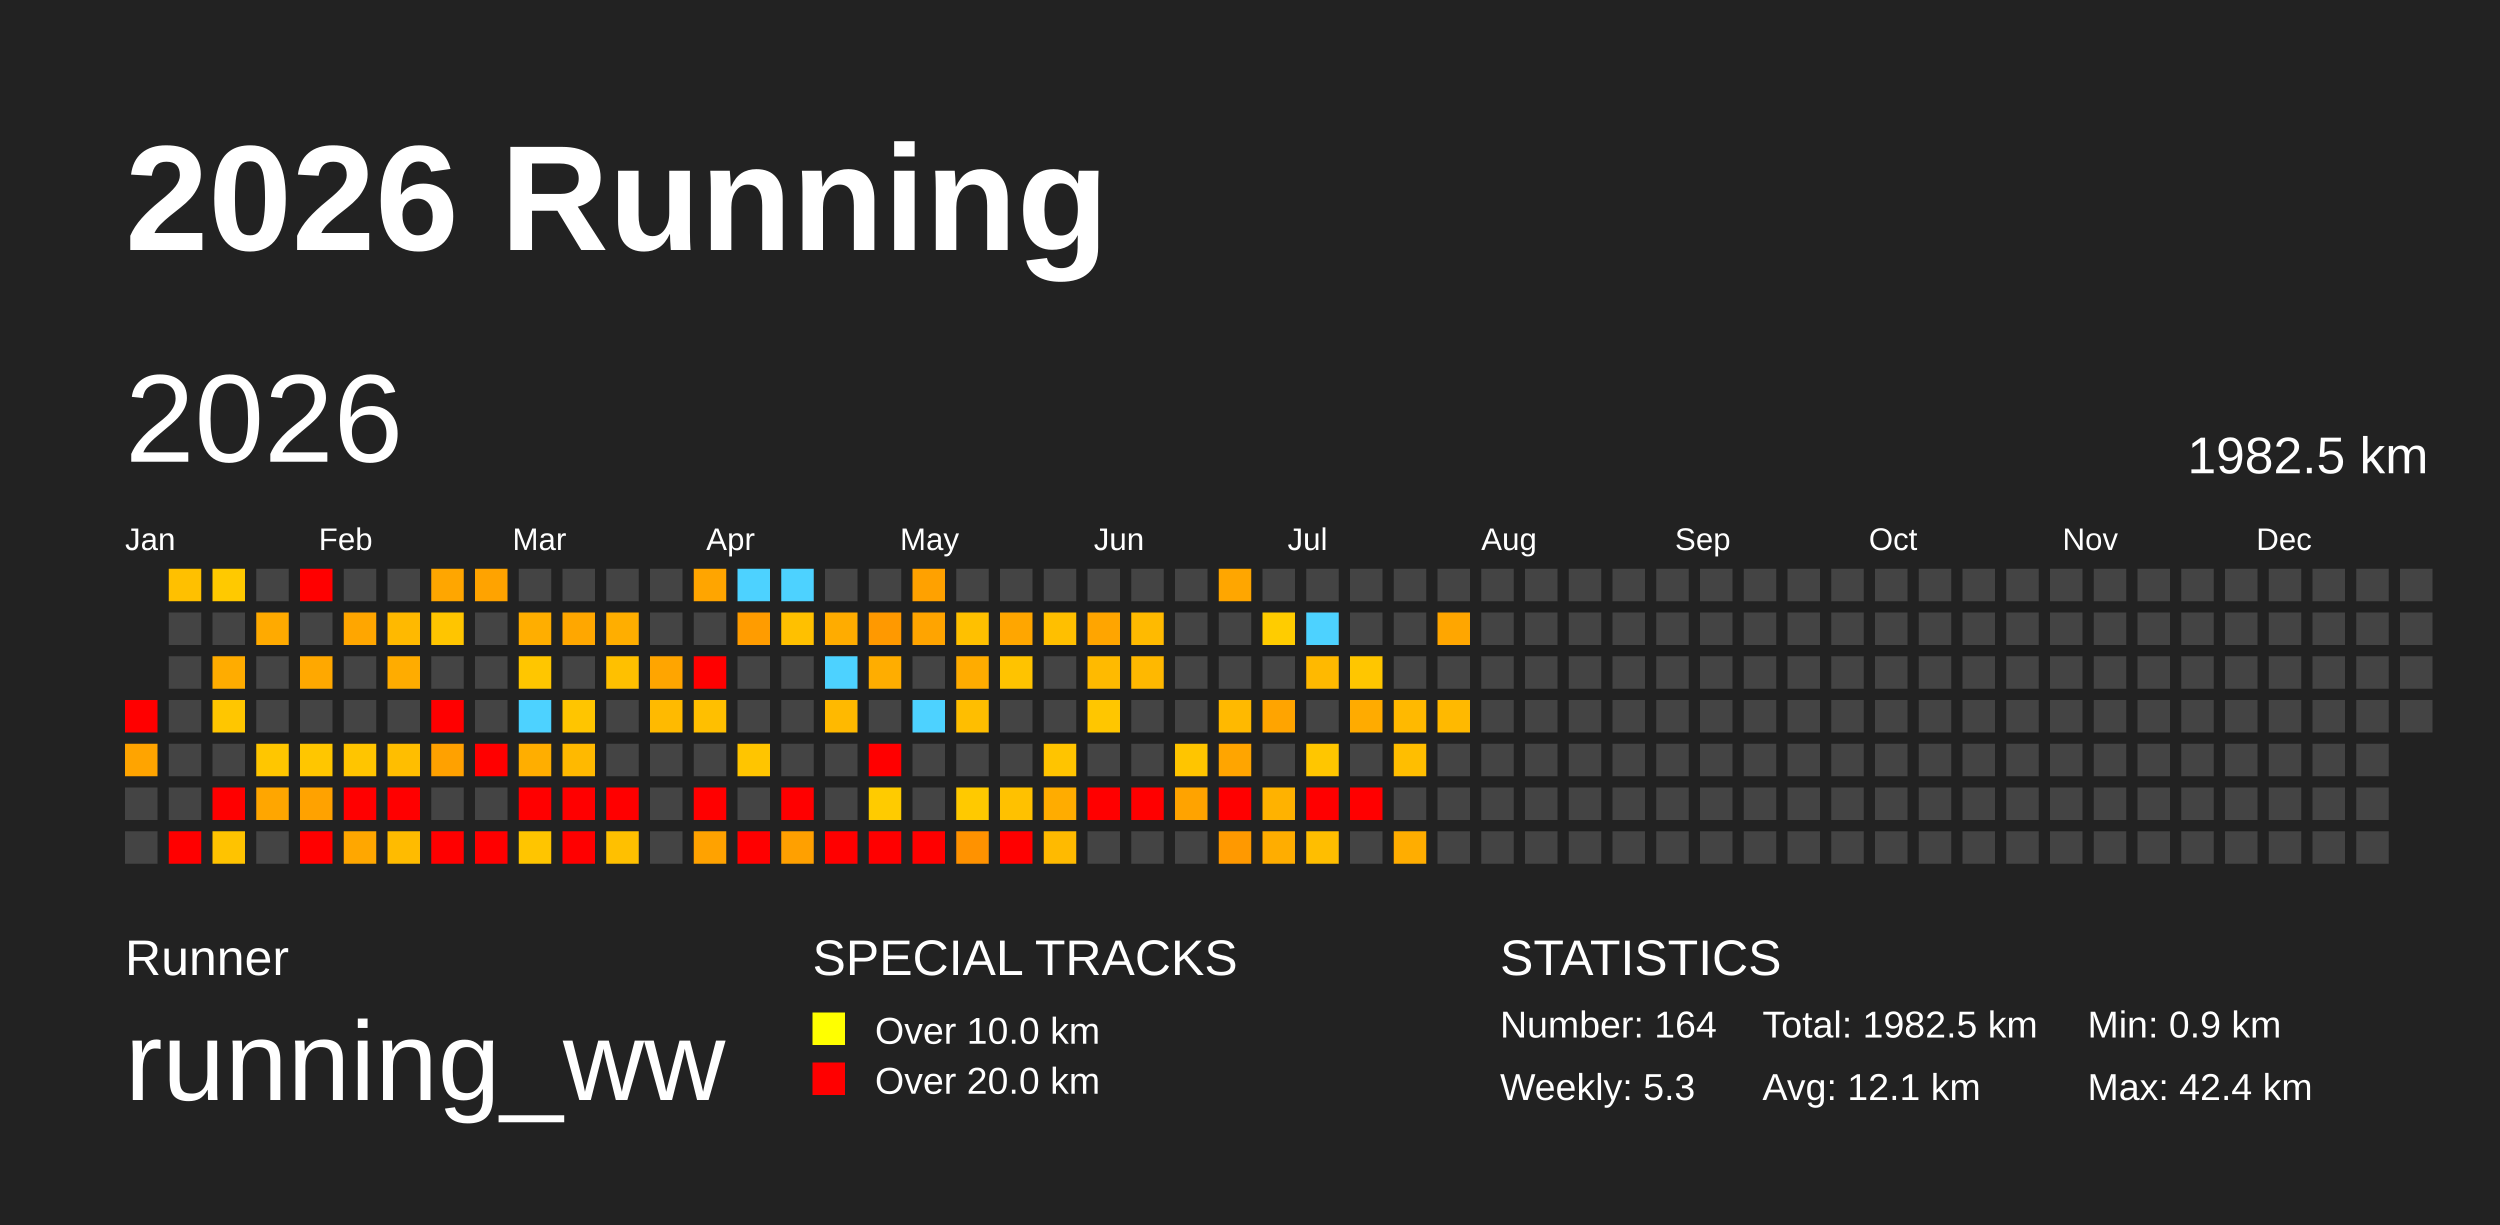
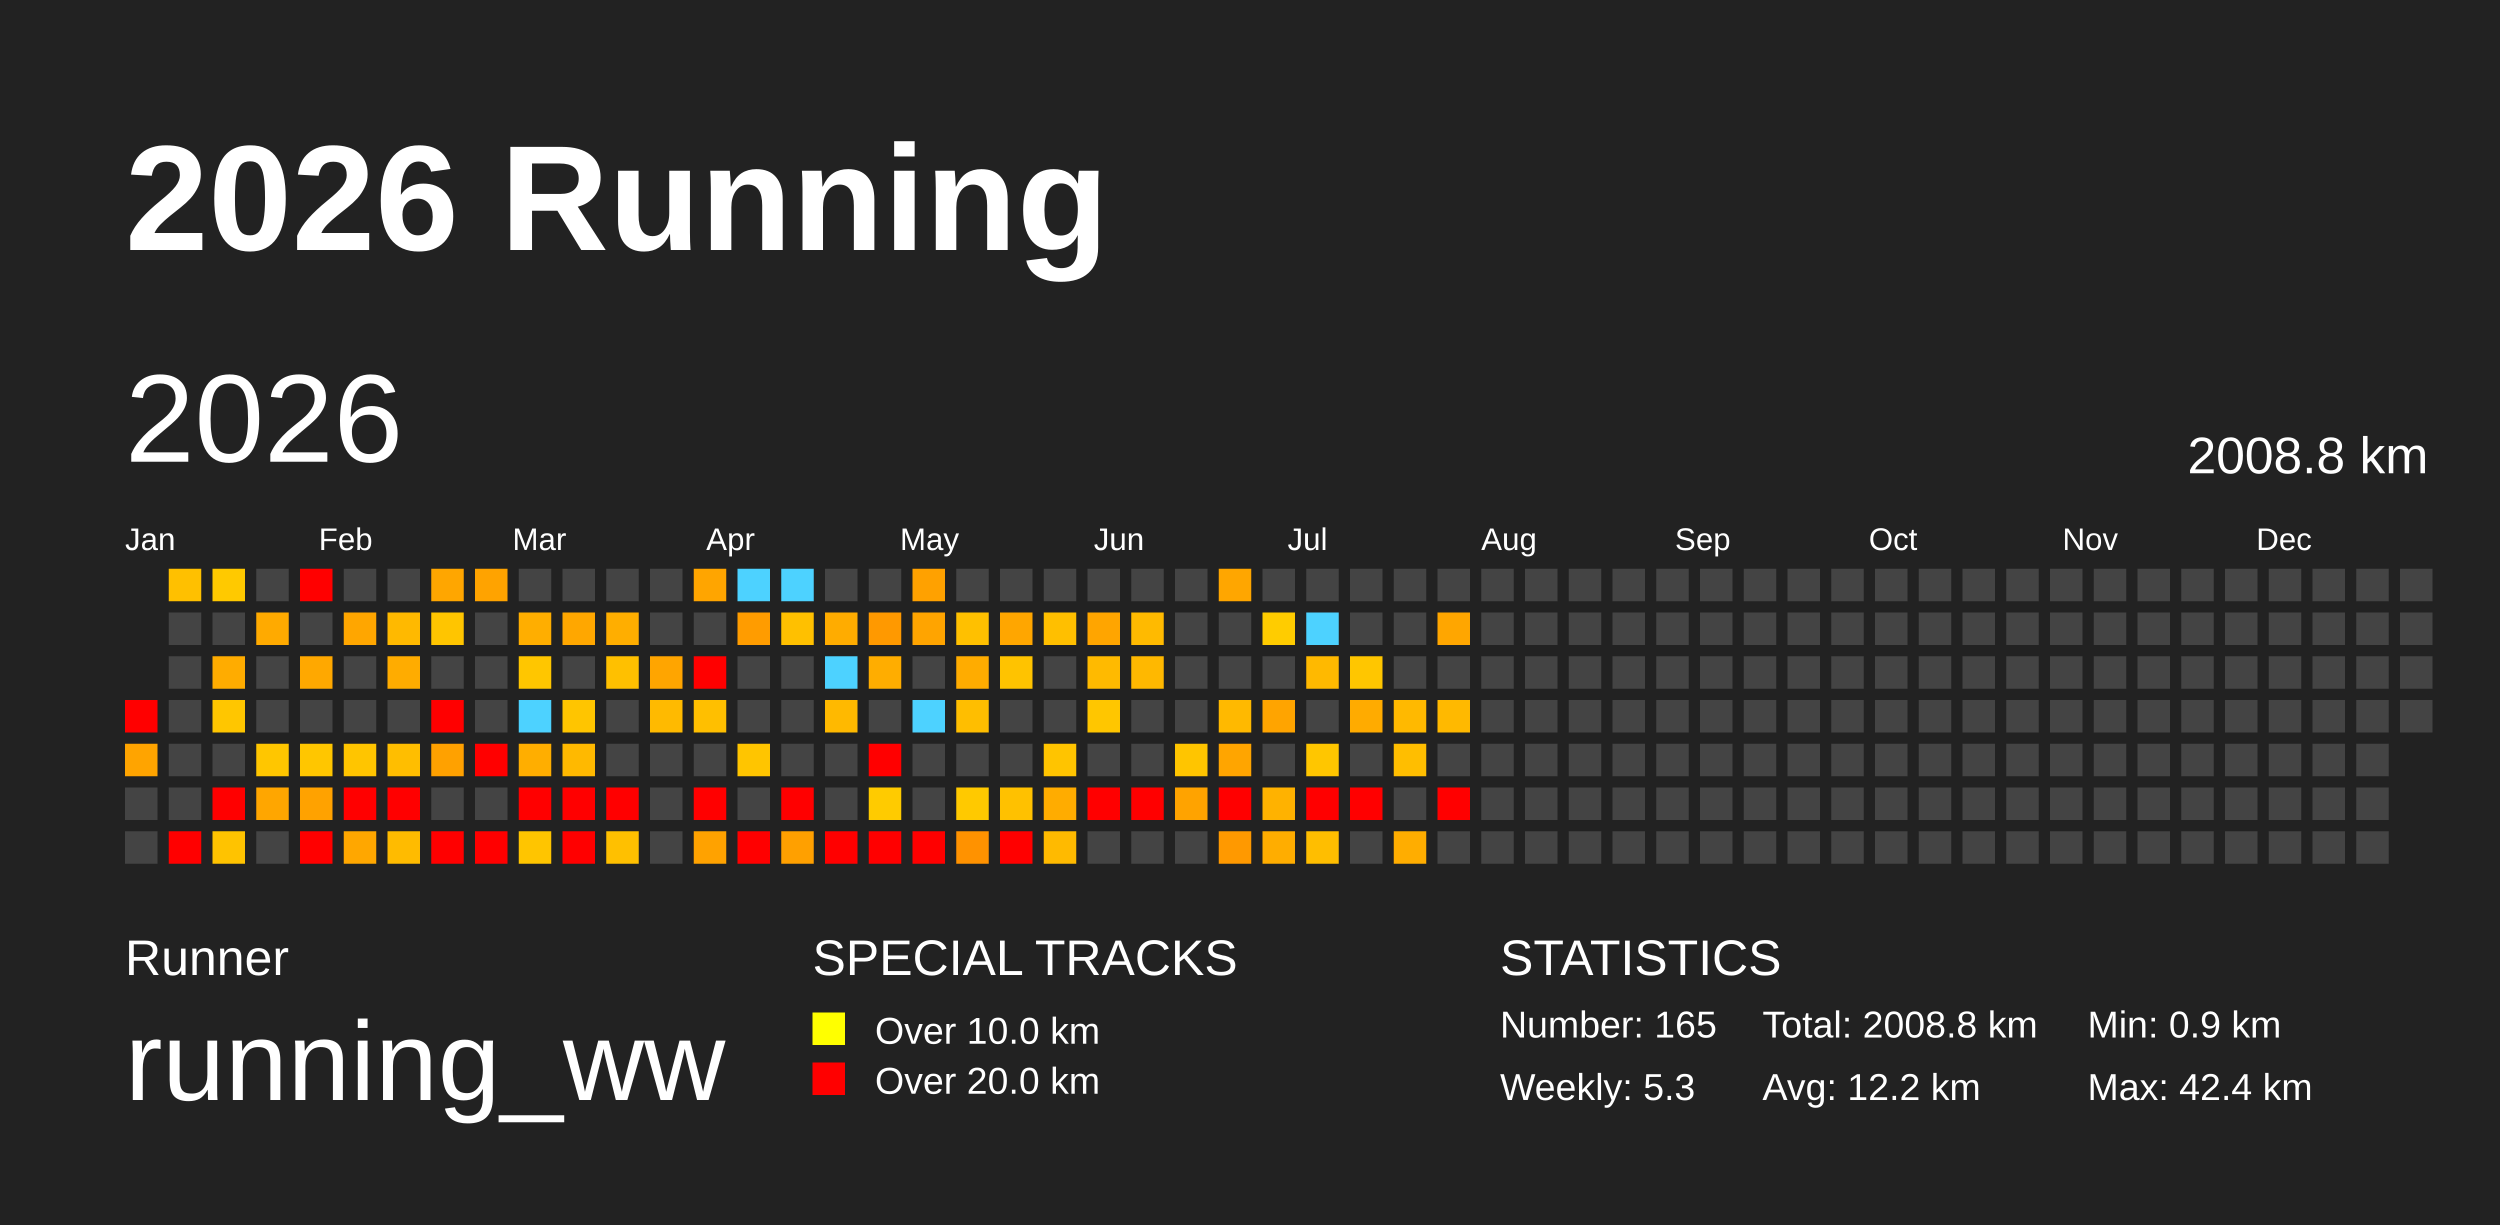
<svg xmlns="http://www.w3.org/2000/svg" baseProfile="full" height="98mm" version="1.1" viewBox="0,0,200,98" width="200mm">
  <defs />
  <rect fill="#222222" height="98" width="200" x="0" y="0" />
  <text fill="#FFFFFF" style="font-size:12px; font-family:Arial; font-weight:bold;" x="10" y="20">2026 Running</text>
  <text fill="#FFFFFF" style="font-size:4px; font-family:Arial" x="10" y="78">Runner</text>
  <text fill="#FFFFFF" style="font-size:9px; font-family:Arial" x="10" y="88">running_ww</text>
  <text fill="#FFFFFF" style="font-size:4px; font-family:Arial" x="65" y="78">SPECIAL TRACKS</text>
  <rect fill="yellow" height="2.6" width="2.6" x="65" y="81" />
  <text fill="#FFFFFF" style="font-size:3px; font-family:Arial" x="70" y="83.5">Over 10.0 km</text>
  <rect fill="red" height="2.6" width="2.6" x="65" y="85" />
  <text fill="#FFFFFF" style="font-size:3px; font-family:Arial" x="70" y="87.5">Over 20.0 km</text>
  <text fill="#FFFFFF" style="font-size:4px; font-family:Arial" x="120" y="78">STATISTICS</text>
-   <text fill="#FFFFFF" style="font-size:3px; font-family:Arial" x="120" y="83">Number: 164</text>
+   <text fill="#FFFFFF" style="font-size:3px; font-family:Arial" x="120" y="83">Number: 165</text>
  <text fill="#FFFFFF" style="font-size:3px; font-family:Arial" x="120" y="88">Weekly: 5.3</text>
-   <text fill="#FFFFFF" style="font-size:3px; font-family:Arial" x="141" y="83">Total: 1982.5 km</text>
-   <text fill="#FFFFFF" style="font-size:3px; font-family:Arial" x="141" y="88">Avg: 12.1 km</text>
+   <text fill="#FFFFFF" style="font-size:3px; font-family:Arial" x="141" y="83">Total: 2008.8 km</text>
+   <text fill="#FFFFFF" style="font-size:3px; font-family:Arial" x="141" y="88">Avg: 12.2 km</text>
  <text fill="#FFFFFF" style="font-size:3px; font-family:Arial" x="167" y="83">Min: 0.9 km</text>
  <text fill="#FFFFFF" style="font-size:3px; font-family:Arial" x="167" y="88">Max: 42.4 km</text>
  <text dominant-baseline="hanging" fill="#FFFFFF" style="font-size:10.0px; font-family:Arial;" x="10" y="30">2026</text>
-   <text dominant-baseline="hanging" fill="#FFFFFF" style="font-size:4.125px; font-family:Arial;" x="175" y="35">1982.5 km</text>
+   <text dominant-baseline="hanging" fill="#FFFFFF" style="font-size:4.125px; font-family:Arial;" x="175" y="35">2008.8 km</text>
  <text fill="#FFFFFF" style="font-size:2.5px; font-family:Arial" x="10.0" y="44">Jan</text>
  <text fill="#FFFFFF" style="font-size:2.5px; font-family:Arial" x="25.5" y="44">Feb</text>
  <text fill="#FFFFFF" style="font-size:2.5px; font-family:Arial" x="41.0" y="44">Mar</text>
  <text fill="#FFFFFF" style="font-size:2.5px; font-family:Arial" x="56.5" y="44">Apr</text>
  <text fill="#FFFFFF" style="font-size:2.5px; font-family:Arial" x="72.0" y="44">May</text>
  <text fill="#FFFFFF" style="font-size:2.5px; font-family:Arial" x="87.5" y="44">Jun</text>
  <text fill="#FFFFFF" style="font-size:2.5px; font-family:Arial" x="103.0" y="44">Jul</text>
  <text fill="#FFFFFF" style="font-size:2.5px; font-family:Arial" x="118.5" y="44">Aug</text>
  <text fill="#FFFFFF" style="font-size:2.5px; font-family:Arial" x="134.0" y="44">Sep</text>
  <text fill="#FFFFFF" style="font-size:2.5px; font-family:Arial" x="149.5" y="44">Oct</text>
  <text fill="#FFFFFF" style="font-size:2.5px; font-family:Arial" x="165.0" y="44">Nov</text>
  <text fill="#FFFFFF" style="font-size:2.5px; font-family:Arial" x="180.5" y="44">Dec</text>
  <rect fill="red" height="2.6" width="2.6" x="10.0" y="56.0" />
  <rect fill="#ffa400" height="2.6" width="2.6" x="10.0" y="59.5" />
  <rect fill="#444444" height="2.6" width="2.6" x="10.0" y="63.0" />
  <rect fill="#444444" height="2.6" width="2.6" x="10.0" y="66.5" />
  <rect fill="#ffc000" height="2.6" width="2.6" x="13.5" y="45.5" />
  <rect fill="#444444" height="2.6" width="2.6" x="13.5" y="49.0" />
  <rect fill="#444444" height="2.6" width="2.6" x="13.5" y="52.5" />
  <rect fill="#444444" height="2.6" width="2.6" x="13.5" y="56.0" />
  <rect fill="#444444" height="2.6" width="2.6" x="13.5" y="59.5" />
  <rect fill="#444444" height="2.6" width="2.6" x="13.5" y="63.0" />
  <rect fill="red" height="2.6" width="2.6" x="13.5" y="66.5" />
  <rect fill="#ffc900" height="2.6" width="2.6" x="17.0" y="45.5" />
  <rect fill="#444444" height="2.6" width="2.6" x="17.0" y="49.0" />
  <rect fill="#ffac00" height="2.6" width="2.6" x="17.0" y="52.5" />
  <rect fill="#ffc600" height="2.6" width="2.6" x="17.0" y="56.0" />
  <rect fill="#444444" height="2.6" width="2.6" x="17.0" y="59.5" />
  <rect fill="red" height="2.6" width="2.6" x="17.0" y="63.0" />
  <rect fill="#ffc300" height="2.6" width="2.6" x="17.0" y="66.5" />
  <rect fill="#444444" height="2.6" width="2.6" x="20.5" y="45.5" />
  <rect fill="#ffaa00" height="2.6" width="2.6" x="20.5" y="49.0" />
  <rect fill="#444444" height="2.6" width="2.6" x="20.5" y="52.5" />
  <rect fill="#444444" height="2.6" width="2.6" x="20.5" y="56.0" />
  <rect fill="#ffc600" height="2.6" width="2.6" x="20.5" y="59.5" />
  <rect fill="#ffa600" height="2.6" width="2.6" x="20.5" y="63.0" />
  <rect fill="#444444" height="2.6" width="2.6" x="20.5" y="66.5" />
  <rect fill="red" height="2.6" width="2.6" x="24.0" y="45.5" />
  <rect fill="#444444" height="2.6" width="2.6" x="24.0" y="49.0" />
  <rect fill="#ffa800" height="2.6" width="2.6" x="24.0" y="52.5" />
  <rect fill="#444444" height="2.6" width="2.6" x="24.0" y="56.0" />
  <rect fill="#ffc600" height="2.6" width="2.6" x="24.0" y="59.5" />
  <rect fill="#ffa200" height="2.6" width="2.6" x="24.0" y="63.0" />
  <rect fill="red" height="2.6" width="2.6" x="24.0" y="66.5" />
  <rect fill="#444444" height="2.6" width="2.6" x="27.5" y="45.5" />
  <rect fill="#ffa600" height="2.6" width="2.6" x="27.5" y="49.0" />
  <rect fill="#444444" height="2.6" width="2.6" x="27.5" y="52.5" />
  <rect fill="#444444" height="2.6" width="2.6" x="27.5" y="56.0" />
  <rect fill="#ffc500" height="2.6" width="2.6" x="27.5" y="59.5" />
  <rect fill="red" height="2.6" width="2.6" x="27.5" y="63.0" />
  <rect fill="#ffa700" height="2.6" width="2.6" x="27.5" y="66.5" />
  <rect fill="#444444" height="2.6" width="2.6" x="31.0" y="45.5" />
  <rect fill="#ffb900" height="2.6" width="2.6" x="31.0" y="49.0" />
  <rect fill="#ffac00" height="2.6" width="2.6" x="31.0" y="52.5" />
  <rect fill="#444444" height="2.6" width="2.6" x="31.0" y="56.0" />
  <rect fill="#ffbe00" height="2.6" width="2.6" x="31.0" y="59.5" />
  <rect fill="red" height="2.6" width="2.6" x="31.0" y="63.0" />
  <rect fill="#ffbb00" height="2.6" width="2.6" x="31.0" y="66.5" />
  <rect fill="#ffa600" height="2.6" width="2.6" x="34.5" y="45.5" />
  <rect fill="#ffc500" height="2.6" width="2.6" x="34.5" y="49.0" />
  <rect fill="#444444" height="2.6" width="2.6" x="34.5" y="52.5" />
  <rect fill="red" height="2.6" width="2.6" x="34.5" y="56.0" />
  <rect fill="#ffa100" height="2.6" width="2.6" x="34.5" y="59.5" />
  <rect fill="#444444" height="2.6" width="2.6" x="34.5" y="63.0" />
  <rect fill="red" height="2.6" width="2.6" x="34.5" y="66.5" />
  <rect fill="#ffa300" height="2.6" width="2.6" x="38.0" y="45.5" />
  <rect fill="#444444" height="2.6" width="2.6" x="38.0" y="49.0" />
  <rect fill="#444444" height="2.6" width="2.6" x="38.0" y="52.5" />
  <rect fill="#444444" height="2.6" width="2.6" x="38.0" y="56.0" />
  <rect fill="red" height="2.6" width="2.6" x="38.0" y="59.5" />
  <rect fill="#444444" height="2.6" width="2.6" x="38.0" y="63.0" />
  <rect fill="red" height="2.6" width="2.6" x="38.0" y="66.5" />
  <rect fill="#444444" height="2.6" width="2.6" x="41.5" y="45.5" />
  <rect fill="#ffae00" height="2.6" width="2.6" x="41.5" y="49.0" />
  <rect fill="#ffc600" height="2.6" width="2.6" x="41.5" y="52.5" />
  <rect fill="#4dd2ff" height="2.6" width="2.6" x="41.5" y="56.0" />
  <rect fill="#ffae00" height="2.6" width="2.6" x="41.5" y="59.5" />
  <rect fill="red" height="2.6" width="2.6" x="41.5" y="63.0" />
  <rect fill="#ffc500" height="2.6" width="2.6" x="41.5" y="66.5" />
  <rect fill="#444444" height="2.6" width="2.6" x="45.0" y="45.5" />
  <rect fill="#ffa700" height="2.6" width="2.6" x="45.0" y="49.0" />
  <rect fill="#444444" height="2.6" width="2.6" x="45.0" y="52.5" />
  <rect fill="#ffc500" height="2.6" width="2.6" x="45.0" y="56.0" />
  <rect fill="#ffb900" height="2.6" width="2.6" x="45.0" y="59.5" />
  <rect fill="red" height="2.6" width="2.6" x="45.0" y="63.0" />
  <rect fill="red" height="2.6" width="2.6" x="45.0" y="66.5" />
  <rect fill="#444444" height="2.6" width="2.6" x="48.5" y="45.5" />
  <rect fill="#ffae00" height="2.6" width="2.6" x="48.5" y="49.0" />
  <rect fill="#ffc000" height="2.6" width="2.6" x="48.5" y="52.5" />
  <rect fill="#444444" height="2.6" width="2.6" x="48.5" y="56.0" />
  <rect fill="#444444" height="2.6" width="2.6" x="48.5" y="59.5" />
  <rect fill="red" height="2.6" width="2.6" x="48.5" y="63.0" />
  <rect fill="#ffc000" height="2.6" width="2.6" x="48.5" y="66.5" />
  <rect fill="#444444" height="2.6" width="2.6" x="52.0" y="45.5" />
  <rect fill="#444444" height="2.6" width="2.6" x="52.0" y="49.0" />
  <rect fill="#ffa500" height="2.6" width="2.6" x="52.0" y="52.5" />
  <rect fill="#ffba00" height="2.6" width="2.6" x="52.0" y="56.0" />
  <rect fill="#444444" height="2.6" width="2.6" x="52.0" y="59.5" />
  <rect fill="#444444" height="2.6" width="2.6" x="52.0" y="63.0" />
  <rect fill="#444444" height="2.6" width="2.6" x="52.0" y="66.5" />
  <rect fill="#ffa500" height="2.6" width="2.6" x="55.5" y="45.5" />
  <rect fill="#444444" height="2.6" width="2.6" x="55.5" y="49.0" />
  <rect fill="red" height="2.6" width="2.6" x="55.5" y="52.5" />
  <rect fill="#ffbf00" height="2.6" width="2.6" x="55.5" y="56.0" />
  <rect fill="#444444" height="2.6" width="2.6" x="55.5" y="59.5" />
  <rect fill="red" height="2.6" width="2.6" x="55.5" y="63.0" />
  <rect fill="#ffa200" height="2.6" width="2.6" x="55.5" y="66.5" />
  <rect fill="#4dd2ff" height="2.6" width="2.6" x="59.0" y="45.5" />
  <rect fill="#ff9c00" height="2.6" width="2.6" x="59.0" y="49.0" />
  <rect fill="#444444" height="2.6" width="2.6" x="59.0" y="52.5" />
  <rect fill="#444444" height="2.6" width="2.6" x="59.0" y="56.0" />
  <rect fill="#ffc500" height="2.6" width="2.6" x="59.0" y="59.5" />
  <rect fill="#444444" height="2.6" width="2.6" x="59.0" y="63.0" />
  <rect fill="red" height="2.6" width="2.6" x="59.0" y="66.5" />
  <rect fill="#4dd2ff" height="2.6" width="2.6" x="62.5" y="45.5" />
  <rect fill="#ffc000" height="2.6" width="2.6" x="62.5" y="49.0" />
  <rect fill="#444444" height="2.6" width="2.6" x="62.5" y="52.5" />
  <rect fill="#444444" height="2.6" width="2.6" x="62.5" y="56.0" />
  <rect fill="#444444" height="2.6" width="2.6" x="62.5" y="59.5" />
  <rect fill="red" height="2.6" width="2.6" x="62.5" y="63.0" />
  <rect fill="#ffa000" height="2.6" width="2.6" x="62.5" y="66.5" />
  <rect fill="#444444" height="2.6" width="2.6" x="66.0" y="45.5" />
  <rect fill="#ffac00" height="2.6" width="2.6" x="66.0" y="49.0" />
  <rect fill="#4dd2ff" height="2.6" width="2.6" x="66.0" y="52.5" />
  <rect fill="#ffb900" height="2.6" width="2.6" x="66.0" y="56.0" />
  <rect fill="#444444" height="2.6" width="2.6" x="66.0" y="59.5" />
  <rect fill="#444444" height="2.6" width="2.6" x="66.0" y="63.0" />
  <rect fill="red" height="2.6" width="2.6" x="66.0" y="66.5" />
  <rect fill="#444444" height="2.6" width="2.6" x="69.5" y="45.5" />
  <rect fill="#ff9900" height="2.6" width="2.6" x="69.5" y="49.0" />
  <rect fill="#ffad00" height="2.6" width="2.6" x="69.5" y="52.5" />
  <rect fill="#444444" height="2.6" width="2.6" x="69.5" y="56.0" />
  <rect fill="red" height="2.6" width="2.6" x="69.5" y="59.5" />
  <rect fill="#ffcb00" height="2.6" width="2.6" x="69.5" y="63.0" />
  <rect fill="red" height="2.6" width="2.6" x="69.5" y="66.5" />
  <rect fill="#ffa100" height="2.6" width="2.6" x="73.0" y="45.5" />
  <rect fill="#ffa400" height="2.6" width="2.6" x="73.0" y="49.0" />
  <rect fill="#444444" height="2.6" width="2.6" x="73.0" y="52.5" />
  <rect fill="#4dd2ff" height="2.6" width="2.6" x="73.0" y="56.0" />
  <rect fill="#444444" height="2.6" width="2.6" x="73.0" y="59.5" />
  <rect fill="#444444" height="2.6" width="2.6" x="73.0" y="63.0" />
  <rect fill="red" height="2.6" width="2.6" x="73.0" y="66.5" />
  <rect fill="#444444" height="2.6" width="2.6" x="76.5" y="45.5" />
  <rect fill="#ffc000" height="2.6" width="2.6" x="76.5" y="49.0" />
  <rect fill="#ffac00" height="2.6" width="2.6" x="76.5" y="52.5" />
  <rect fill="#ffbe00" height="2.6" width="2.6" x="76.5" y="56.0" />
  <rect fill="#444444" height="2.6" width="2.6" x="76.5" y="59.5" />
  <rect fill="#ffc900" height="2.6" width="2.6" x="76.5" y="63.0" />
  <rect fill="#ff9200" height="2.6" width="2.6" x="76.5" y="66.5" />
  <rect fill="#444444" height="2.6" width="2.6" x="80.0" y="45.5" />
  <rect fill="#ffa600" height="2.6" width="2.6" x="80.0" y="49.0" />
  <rect fill="#ffc300" height="2.6" width="2.6" x="80.0" y="52.5" />
  <rect fill="#444444" height="2.6" width="2.6" x="80.0" y="56.0" />
  <rect fill="#444444" height="2.6" width="2.6" x="80.0" y="59.5" />
  <rect fill="#ffc100" height="2.6" width="2.6" x="80.0" y="63.0" />
  <rect fill="red" height="2.6" width="2.6" x="80.0" y="66.5" />
  <rect fill="#444444" height="2.6" width="2.6" x="83.5" y="45.5" />
  <rect fill="#ffbf00" height="2.6" width="2.6" x="83.5" y="49.0" />
  <rect fill="#444444" height="2.6" width="2.6" x="83.5" y="52.5" />
  <rect fill="#444444" height="2.6" width="2.6" x="83.5" y="56.0" />
  <rect fill="#ffc400" height="2.6" width="2.6" x="83.5" y="59.5" />
  <rect fill="#ffac00" height="2.6" width="2.6" x="83.5" y="63.0" />
  <rect fill="#ffba00" height="2.6" width="2.6" x="83.5" y="66.5" />
  <rect fill="#444444" height="2.6" width="2.6" x="87.0" y="45.5" />
  <rect fill="#ffa500" height="2.6" width="2.6" x="87.0" y="49.0" />
  <rect fill="#ffba00" height="2.6" width="2.6" x="87.0" y="52.5" />
  <rect fill="#ffc600" height="2.6" width="2.6" x="87.0" y="56.0" />
  <rect fill="#444444" height="2.6" width="2.6" x="87.0" y="59.5" />
  <rect fill="red" height="2.6" width="2.6" x="87.0" y="63.0" />
  <rect fill="#444444" height="2.6" width="2.6" x="87.0" y="66.5" />
  <rect fill="#444444" height="2.6" width="2.6" x="90.5" y="45.5" />
  <rect fill="#ffba00" height="2.6" width="2.6" x="90.5" y="49.0" />
  <rect fill="#ffb800" height="2.6" width="2.6" x="90.5" y="52.5" />
  <rect fill="#444444" height="2.6" width="2.6" x="90.5" y="56.0" />
  <rect fill="#444444" height="2.6" width="2.6" x="90.5" y="59.5" />
  <rect fill="red" height="2.6" width="2.6" x="90.5" y="63.0" />
  <rect fill="#444444" height="2.6" width="2.6" x="90.5" y="66.5" />
  <rect fill="#444444" height="2.6" width="2.6" x="94.0" y="45.5" />
  <rect fill="#444444" height="2.6" width="2.6" x="94.0" y="49.0" />
  <rect fill="#444444" height="2.6" width="2.6" x="94.0" y="52.5" />
  <rect fill="#444444" height="2.6" width="2.6" x="94.0" y="56.0" />
  <rect fill="#ffc500" height="2.6" width="2.6" x="94.0" y="59.5" />
  <rect fill="#ffa300" height="2.6" width="2.6" x="94.0" y="63.0" />
  <rect fill="#444444" height="2.6" width="2.6" x="94.0" y="66.5" />
  <rect fill="#ffa600" height="2.6" width="2.6" x="97.5" y="45.5" />
  <rect fill="#444444" height="2.6" width="2.6" x="97.5" y="49.0" />
  <rect fill="#444444" height="2.6" width="2.6" x="97.5" y="52.5" />
  <rect fill="#ffb900" height="2.6" width="2.6" x="97.5" y="56.0" />
  <rect fill="#ffa500" height="2.6" width="2.6" x="97.5" y="59.5" />
  <rect fill="red" height="2.6" width="2.6" x="97.5" y="63.0" />
  <rect fill="#ff9900" height="2.6" width="2.6" x="97.5" y="66.5" />
  <rect fill="#444444" height="2.6" width="2.6" x="101.0" y="45.5" />
  <rect fill="#ffcc00" height="2.6" width="2.6" x="101.0" y="49.0" />
  <rect fill="#444444" height="2.6" width="2.6" x="101.0" y="52.5" />
  <rect fill="#ffa400" height="2.6" width="2.6" x="101.0" y="56.0" />
  <rect fill="#444444" height="2.6" width="2.6" x="101.0" y="59.5" />
  <rect fill="#ffb200" height="2.6" width="2.6" x="101.0" y="63.0" />
  <rect fill="#ffad00" height="2.6" width="2.6" x="101.0" y="66.5" />
  <rect fill="#444444" height="2.6" width="2.6" x="104.5" y="45.5" />
  <rect fill="#4dd2ff" height="2.6" width="2.6" x="104.5" y="49.0" />
  <rect fill="#ffb900" height="2.6" width="2.6" x="104.5" y="52.5" />
  <rect fill="#444444" height="2.6" width="2.6" x="104.5" y="56.0" />
  <rect fill="#ffc600" height="2.6" width="2.6" x="104.5" y="59.5" />
  <rect fill="red" height="2.6" width="2.6" x="104.5" y="63.0" />
  <rect fill="#ffbe00" height="2.6" width="2.6" x="104.5" y="66.5" />
  <rect fill="#444444" height="2.6" width="2.6" x="108.0" y="45.5" />
  <rect fill="#444444" height="2.6" width="2.6" x="108.0" y="49.0" />
  <rect fill="#ffc600" height="2.6" width="2.6" x="108.0" y="52.5" />
  <rect fill="#ffab00" height="2.6" width="2.6" x="108.0" y="56.0" />
  <rect fill="#444444" height="2.6" width="2.6" x="108.0" y="59.5" />
  <rect fill="red" height="2.6" width="2.6" x="108.0" y="63.0" />
  <rect fill="#444444" height="2.6" width="2.6" x="108.0" y="66.5" />
  <rect fill="#444444" height="2.6" width="2.6" x="111.5" y="45.5" />
  <rect fill="#444444" height="2.6" width="2.6" x="111.5" y="49.0" />
  <rect fill="#444444" height="2.6" width="2.6" x="111.5" y="52.5" />
  <rect fill="#ffb900" height="2.6" width="2.6" x="111.5" y="56.0" />
  <rect fill="#ffbe00" height="2.6" width="2.6" x="111.5" y="59.5" />
  <rect fill="#444444" height="2.6" width="2.6" x="111.5" y="63.0" />
  <rect fill="#ffad00" height="2.6" width="2.6" x="111.5" y="66.5" />
  <rect fill="#444444" height="2.6" width="2.6" x="115.0" y="45.5" />
  <rect fill="#ffa600" height="2.6" width="2.6" x="115.0" y="49.0" />
  <rect fill="#444444" height="2.6" width="2.6" x="115.0" y="52.5" />
  <rect fill="#ffb900" height="2.6" width="2.6" x="115.0" y="56.0" />
  <rect fill="#444444" height="2.6" width="2.6" x="115.0" y="59.5" />
-   <rect fill="#444444" height="2.6" width="2.6" x="115.0" y="63.0" />
+   <rect fill="red" height="2.6" width="2.6" x="115.0" y="63.0" />
  <rect fill="#444444" height="2.6" width="2.6" x="115.0" y="66.5" />
  <rect fill="#444444" height="2.6" width="2.6" x="118.5" y="45.5" />
  <rect fill="#444444" height="2.6" width="2.6" x="118.5" y="49.0" />
  <rect fill="#444444" height="2.6" width="2.6" x="118.5" y="52.5" />
  <rect fill="#444444" height="2.6" width="2.6" x="118.5" y="56.0" />
  <rect fill="#444444" height="2.6" width="2.6" x="118.5" y="59.5" />
  <rect fill="#444444" height="2.6" width="2.6" x="118.5" y="63.0" />
  <rect fill="#444444" height="2.6" width="2.6" x="118.5" y="66.5" />
  <rect fill="#444444" height="2.6" width="2.6" x="122.0" y="45.5" />
  <rect fill="#444444" height="2.6" width="2.6" x="122.0" y="49.0" />
  <rect fill="#444444" height="2.6" width="2.6" x="122.0" y="52.5" />
  <rect fill="#444444" height="2.6" width="2.6" x="122.0" y="56.0" />
  <rect fill="#444444" height="2.6" width="2.6" x="122.0" y="59.5" />
  <rect fill="#444444" height="2.6" width="2.6" x="122.0" y="63.0" />
  <rect fill="#444444" height="2.6" width="2.6" x="122.0" y="66.5" />
  <rect fill="#444444" height="2.6" width="2.6" x="125.5" y="45.5" />
  <rect fill="#444444" height="2.6" width="2.6" x="125.5" y="49.0" />
  <rect fill="#444444" height="2.6" width="2.6" x="125.5" y="52.5" />
  <rect fill="#444444" height="2.6" width="2.6" x="125.5" y="56.0" />
  <rect fill="#444444" height="2.6" width="2.6" x="125.5" y="59.5" />
  <rect fill="#444444" height="2.6" width="2.6" x="125.5" y="63.0" />
  <rect fill="#444444" height="2.6" width="2.6" x="125.5" y="66.5" />
  <rect fill="#444444" height="2.6" width="2.6" x="129.0" y="45.5" />
  <rect fill="#444444" height="2.6" width="2.6" x="129.0" y="49.0" />
  <rect fill="#444444" height="2.6" width="2.6" x="129.0" y="52.5" />
  <rect fill="#444444" height="2.6" width="2.6" x="129.0" y="56.0" />
  <rect fill="#444444" height="2.6" width="2.6" x="129.0" y="59.5" />
  <rect fill="#444444" height="2.6" width="2.6" x="129.0" y="63.0" />
  <rect fill="#444444" height="2.6" width="2.6" x="129.0" y="66.5" />
  <rect fill="#444444" height="2.6" width="2.6" x="132.5" y="45.5" />
  <rect fill="#444444" height="2.6" width="2.6" x="132.5" y="49.0" />
  <rect fill="#444444" height="2.6" width="2.6" x="132.5" y="52.5" />
  <rect fill="#444444" height="2.6" width="2.6" x="132.5" y="56.0" />
  <rect fill="#444444" height="2.6" width="2.6" x="132.5" y="59.5" />
  <rect fill="#444444" height="2.6" width="2.6" x="132.5" y="63.0" />
  <rect fill="#444444" height="2.6" width="2.6" x="132.5" y="66.5" />
  <rect fill="#444444" height="2.6" width="2.6" x="136.0" y="45.5" />
  <rect fill="#444444" height="2.6" width="2.6" x="136.0" y="49.0" />
  <rect fill="#444444" height="2.6" width="2.6" x="136.0" y="52.5" />
  <rect fill="#444444" height="2.6" width="2.6" x="136.0" y="56.0" />
  <rect fill="#444444" height="2.6" width="2.6" x="136.0" y="59.5" />
  <rect fill="#444444" height="2.6" width="2.6" x="136.0" y="63.0" />
  <rect fill="#444444" height="2.6" width="2.6" x="136.0" y="66.5" />
  <rect fill="#444444" height="2.6" width="2.6" x="139.5" y="45.5" />
  <rect fill="#444444" height="2.6" width="2.6" x="139.5" y="49.0" />
  <rect fill="#444444" height="2.6" width="2.6" x="139.5" y="52.5" />
  <rect fill="#444444" height="2.6" width="2.6" x="139.5" y="56.0" />
  <rect fill="#444444" height="2.6" width="2.6" x="139.5" y="59.5" />
  <rect fill="#444444" height="2.6" width="2.6" x="139.5" y="63.0" />
  <rect fill="#444444" height="2.6" width="2.6" x="139.5" y="66.5" />
  <rect fill="#444444" height="2.6" width="2.6" x="143.0" y="45.5" />
  <rect fill="#444444" height="2.6" width="2.6" x="143.0" y="49.0" />
  <rect fill="#444444" height="2.6" width="2.6" x="143.0" y="52.5" />
  <rect fill="#444444" height="2.6" width="2.6" x="143.0" y="56.0" />
  <rect fill="#444444" height="2.6" width="2.6" x="143.0" y="59.5" />
  <rect fill="#444444" height="2.6" width="2.6" x="143.0" y="63.0" />
  <rect fill="#444444" height="2.6" width="2.6" x="143.0" y="66.5" />
  <rect fill="#444444" height="2.6" width="2.6" x="146.5" y="45.5" />
  <rect fill="#444444" height="2.6" width="2.6" x="146.5" y="49.0" />
  <rect fill="#444444" height="2.6" width="2.6" x="146.5" y="52.5" />
  <rect fill="#444444" height="2.6" width="2.6" x="146.5" y="56.0" />
  <rect fill="#444444" height="2.6" width="2.6" x="146.5" y="59.5" />
  <rect fill="#444444" height="2.6" width="2.6" x="146.5" y="63.0" />
  <rect fill="#444444" height="2.6" width="2.6" x="146.5" y="66.5" />
  <rect fill="#444444" height="2.6" width="2.6" x="150.0" y="45.5" />
  <rect fill="#444444" height="2.6" width="2.6" x="150.0" y="49.0" />
  <rect fill="#444444" height="2.6" width="2.6" x="150.0" y="52.5" />
  <rect fill="#444444" height="2.6" width="2.6" x="150.0" y="56.0" />
  <rect fill="#444444" height="2.6" width="2.6" x="150.0" y="59.5" />
  <rect fill="#444444" height="2.6" width="2.6" x="150.0" y="63.0" />
  <rect fill="#444444" height="2.6" width="2.6" x="150.0" y="66.5" />
  <rect fill="#444444" height="2.6" width="2.6" x="153.5" y="45.5" />
  <rect fill="#444444" height="2.6" width="2.6" x="153.5" y="49.0" />
  <rect fill="#444444" height="2.6" width="2.6" x="153.5" y="52.5" />
  <rect fill="#444444" height="2.6" width="2.6" x="153.5" y="56.0" />
  <rect fill="#444444" height="2.6" width="2.6" x="153.5" y="59.5" />
  <rect fill="#444444" height="2.6" width="2.6" x="153.5" y="63.0" />
  <rect fill="#444444" height="2.6" width="2.6" x="153.5" y="66.5" />
  <rect fill="#444444" height="2.6" width="2.6" x="157.0" y="45.5" />
  <rect fill="#444444" height="2.6" width="2.6" x="157.0" y="49.0" />
  <rect fill="#444444" height="2.6" width="2.6" x="157.0" y="52.5" />
  <rect fill="#444444" height="2.6" width="2.6" x="157.0" y="56.0" />
  <rect fill="#444444" height="2.6" width="2.6" x="157.0" y="59.5" />
  <rect fill="#444444" height="2.6" width="2.6" x="157.0" y="63.0" />
  <rect fill="#444444" height="2.6" width="2.6" x="157.0" y="66.5" />
  <rect fill="#444444" height="2.6" width="2.6" x="160.5" y="45.5" />
  <rect fill="#444444" height="2.6" width="2.6" x="160.5" y="49.0" />
  <rect fill="#444444" height="2.6" width="2.6" x="160.5" y="52.5" />
  <rect fill="#444444" height="2.6" width="2.6" x="160.5" y="56.0" />
  <rect fill="#444444" height="2.6" width="2.6" x="160.5" y="59.5" />
  <rect fill="#444444" height="2.6" width="2.6" x="160.5" y="63.0" />
  <rect fill="#444444" height="2.6" width="2.6" x="160.5" y="66.5" />
  <rect fill="#444444" height="2.6" width="2.6" x="164.0" y="45.5" />
  <rect fill="#444444" height="2.6" width="2.6" x="164.0" y="49.0" />
  <rect fill="#444444" height="2.6" width="2.6" x="164.0" y="52.5" />
  <rect fill="#444444" height="2.6" width="2.6" x="164.0" y="56.0" />
  <rect fill="#444444" height="2.6" width="2.6" x="164.0" y="59.5" />
  <rect fill="#444444" height="2.6" width="2.6" x="164.0" y="63.0" />
  <rect fill="#444444" height="2.6" width="2.6" x="164.0" y="66.5" />
  <rect fill="#444444" height="2.6" width="2.6" x="167.5" y="45.5" />
  <rect fill="#444444" height="2.6" width="2.6" x="167.5" y="49.0" />
  <rect fill="#444444" height="2.6" width="2.6" x="167.5" y="52.5" />
  <rect fill="#444444" height="2.6" width="2.6" x="167.5" y="56.0" />
  <rect fill="#444444" height="2.6" width="2.6" x="167.5" y="59.5" />
  <rect fill="#444444" height="2.6" width="2.6" x="167.5" y="63.0" />
  <rect fill="#444444" height="2.6" width="2.6" x="167.5" y="66.5" />
  <rect fill="#444444" height="2.6" width="2.6" x="171.0" y="45.5" />
  <rect fill="#444444" height="2.6" width="2.6" x="171.0" y="49.0" />
  <rect fill="#444444" height="2.6" width="2.6" x="171.0" y="52.5" />
  <rect fill="#444444" height="2.6" width="2.6" x="171.0" y="56.0" />
  <rect fill="#444444" height="2.6" width="2.6" x="171.0" y="59.5" />
  <rect fill="#444444" height="2.6" width="2.6" x="171.0" y="63.0" />
  <rect fill="#444444" height="2.6" width="2.6" x="171.0" y="66.5" />
  <rect fill="#444444" height="2.6" width="2.6" x="174.5" y="45.5" />
  <rect fill="#444444" height="2.6" width="2.6" x="174.5" y="49.0" />
  <rect fill="#444444" height="2.6" width="2.6" x="174.5" y="52.5" />
  <rect fill="#444444" height="2.6" width="2.6" x="174.5" y="56.0" />
  <rect fill="#444444" height="2.6" width="2.6" x="174.5" y="59.5" />
  <rect fill="#444444" height="2.6" width="2.6" x="174.5" y="63.0" />
  <rect fill="#444444" height="2.6" width="2.6" x="174.5" y="66.5" />
  <rect fill="#444444" height="2.6" width="2.6" x="178.0" y="45.5" />
  <rect fill="#444444" height="2.6" width="2.6" x="178.0" y="49.0" />
  <rect fill="#444444" height="2.6" width="2.6" x="178.0" y="52.5" />
  <rect fill="#444444" height="2.6" width="2.6" x="178.0" y="56.0" />
  <rect fill="#444444" height="2.6" width="2.6" x="178.0" y="59.5" />
  <rect fill="#444444" height="2.6" width="2.6" x="178.0" y="63.0" />
  <rect fill="#444444" height="2.6" width="2.6" x="178.0" y="66.5" />
  <rect fill="#444444" height="2.6" width="2.6" x="181.5" y="45.5" />
  <rect fill="#444444" height="2.6" width="2.6" x="181.5" y="49.0" />
  <rect fill="#444444" height="2.6" width="2.6" x="181.5" y="52.5" />
  <rect fill="#444444" height="2.6" width="2.6" x="181.5" y="56.0" />
  <rect fill="#444444" height="2.6" width="2.6" x="181.5" y="59.5" />
  <rect fill="#444444" height="2.6" width="2.6" x="181.5" y="63.0" />
  <rect fill="#444444" height="2.6" width="2.6" x="181.5" y="66.5" />
  <rect fill="#444444" height="2.6" width="2.6" x="185.0" y="45.5" />
  <rect fill="#444444" height="2.6" width="2.6" x="185.0" y="49.0" />
  <rect fill="#444444" height="2.6" width="2.6" x="185.0" y="52.5" />
  <rect fill="#444444" height="2.6" width="2.6" x="185.0" y="56.0" />
  <rect fill="#444444" height="2.6" width="2.6" x="185.0" y="59.5" />
  <rect fill="#444444" height="2.6" width="2.6" x="185.0" y="63.0" />
  <rect fill="#444444" height="2.6" width="2.6" x="185.0" y="66.5" />
  <rect fill="#444444" height="2.6" width="2.6" x="188.5" y="45.5" />
  <rect fill="#444444" height="2.6" width="2.6" x="188.5" y="49.0" />
  <rect fill="#444444" height="2.6" width="2.6" x="188.5" y="52.5" />
  <rect fill="#444444" height="2.6" width="2.6" x="188.5" y="56.0" />
  <rect fill="#444444" height="2.6" width="2.6" x="188.5" y="59.5" />
  <rect fill="#444444" height="2.6" width="2.6" x="188.5" y="63.0" />
  <rect fill="#444444" height="2.6" width="2.6" x="188.5" y="66.5" />
  <rect fill="#444444" height="2.6" width="2.6" x="192.0" y="45.5" />
  <rect fill="#444444" height="2.6" width="2.6" x="192.0" y="49.0" />
  <rect fill="#444444" height="2.6" width="2.6" x="192.0" y="52.5" />
  <rect fill="#444444" height="2.6" width="2.6" x="192.0" y="56.0" />
</svg>
